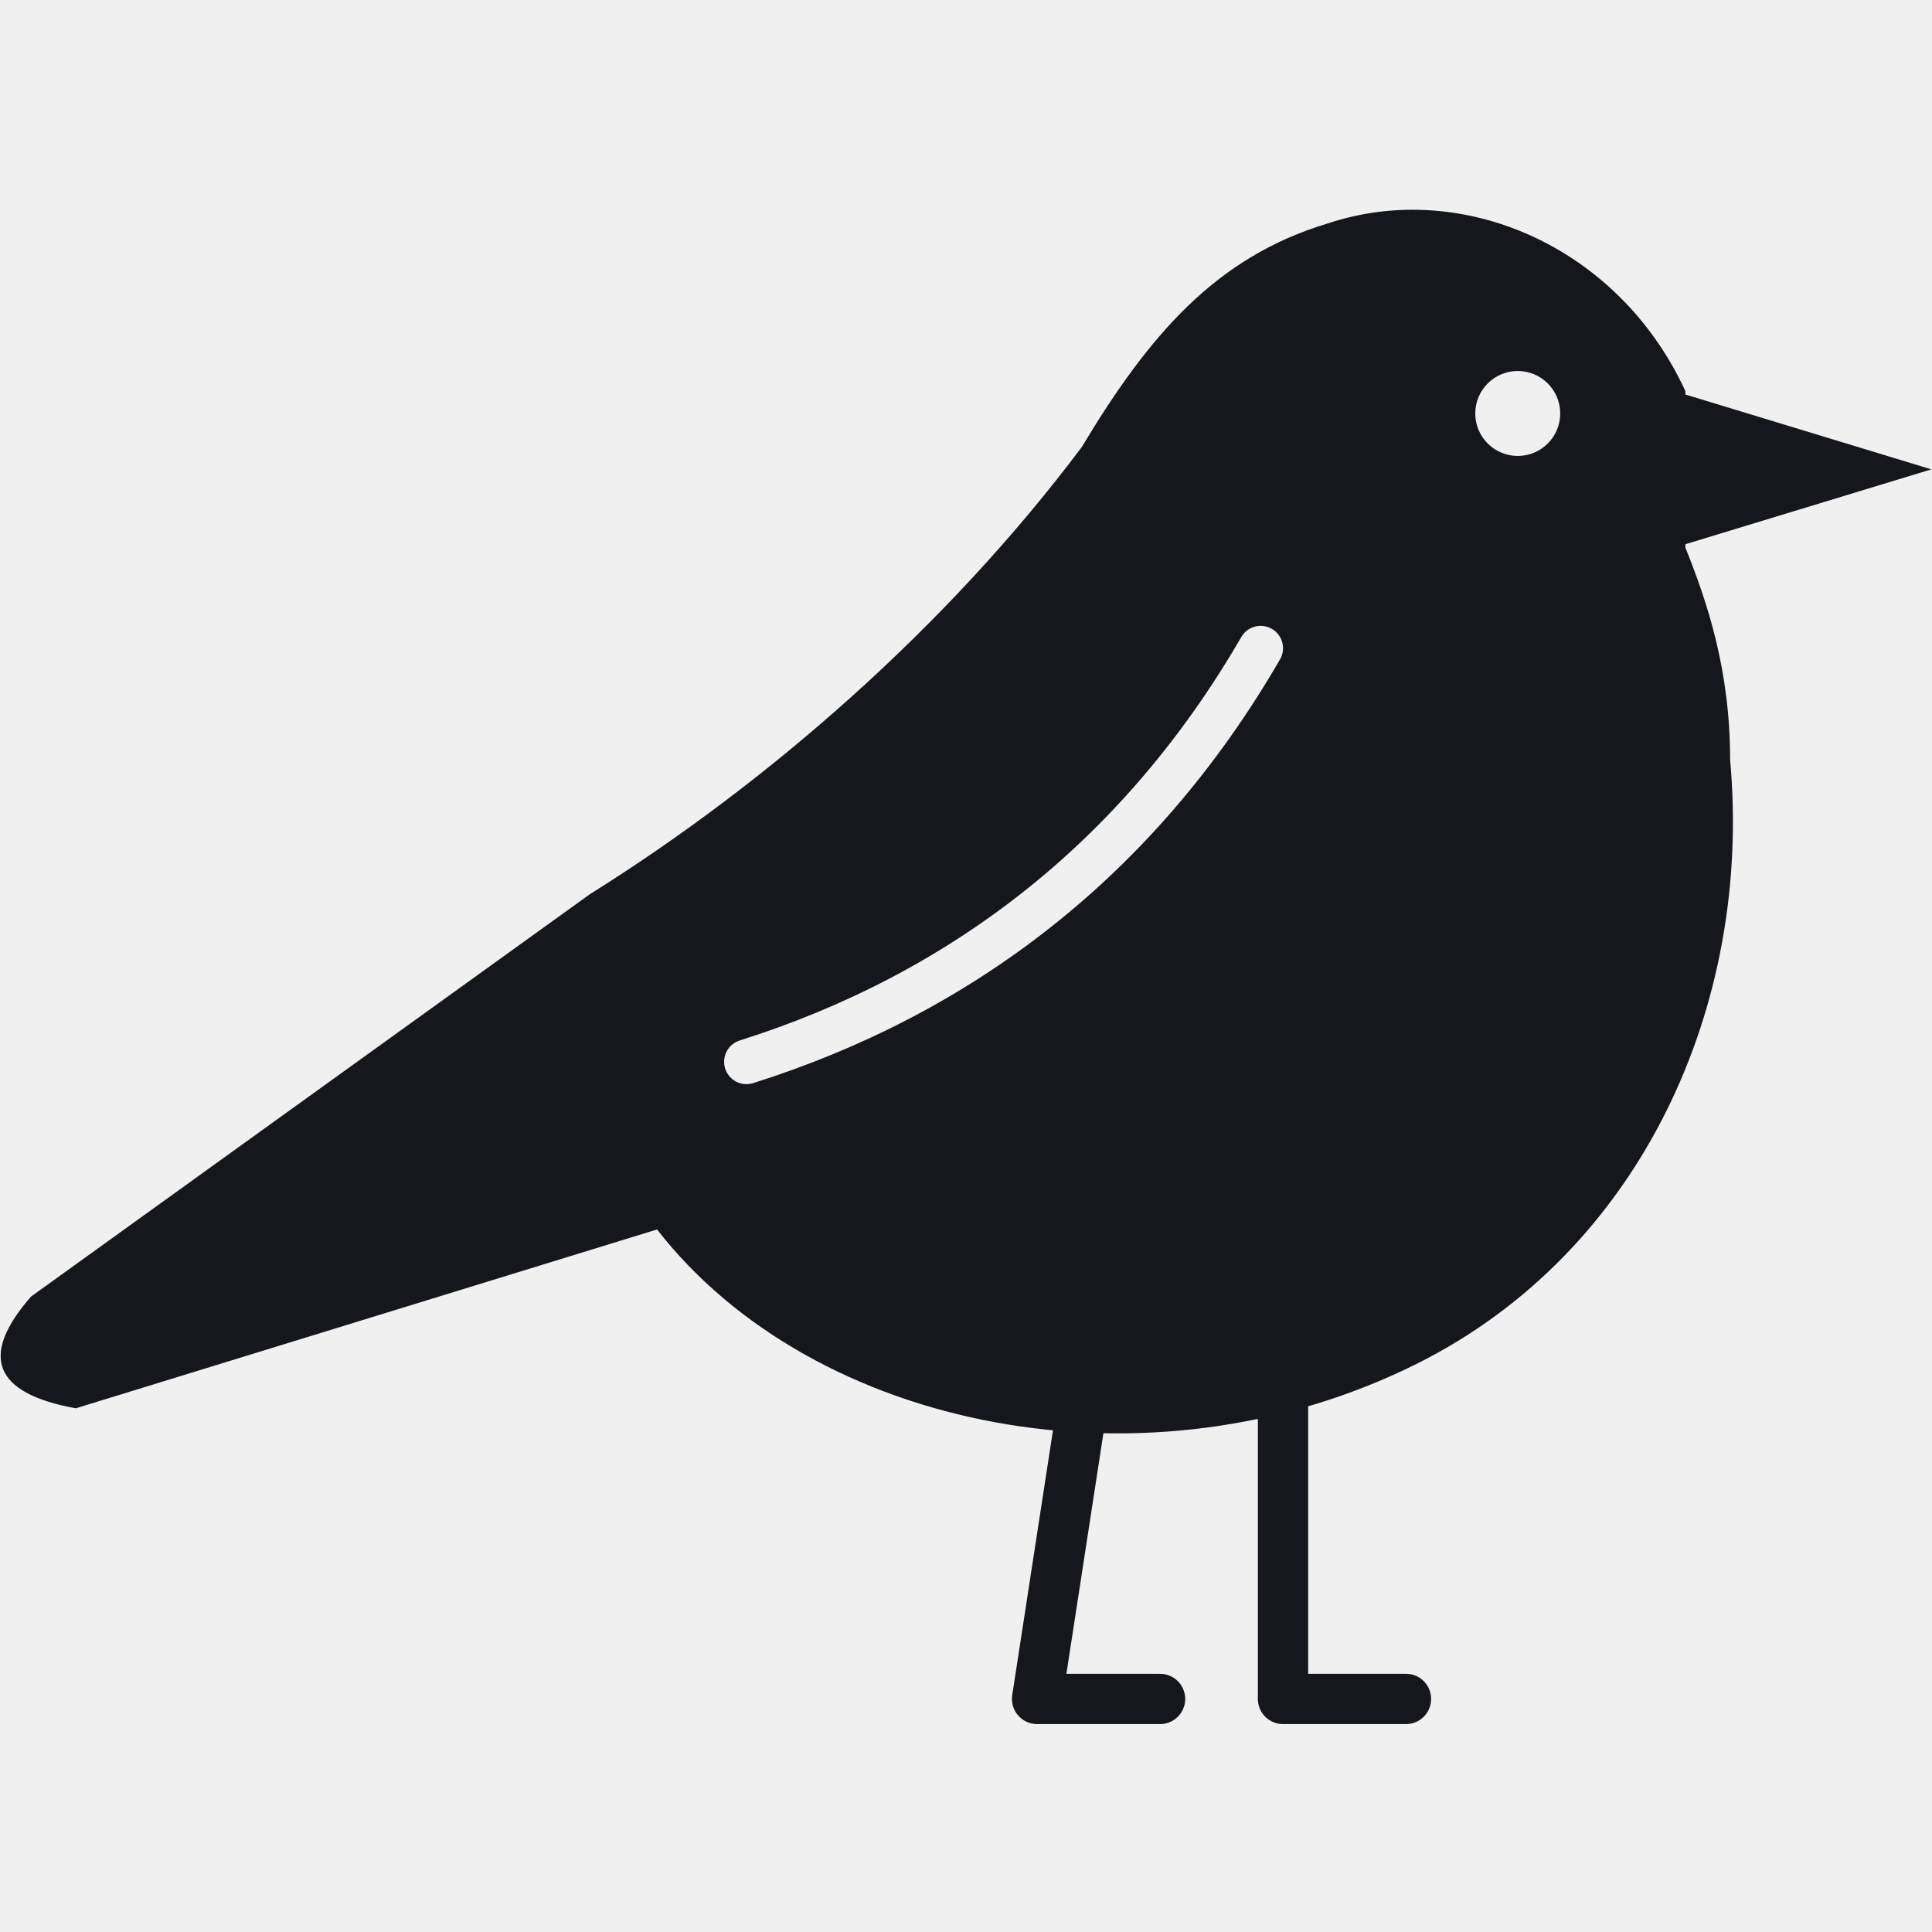
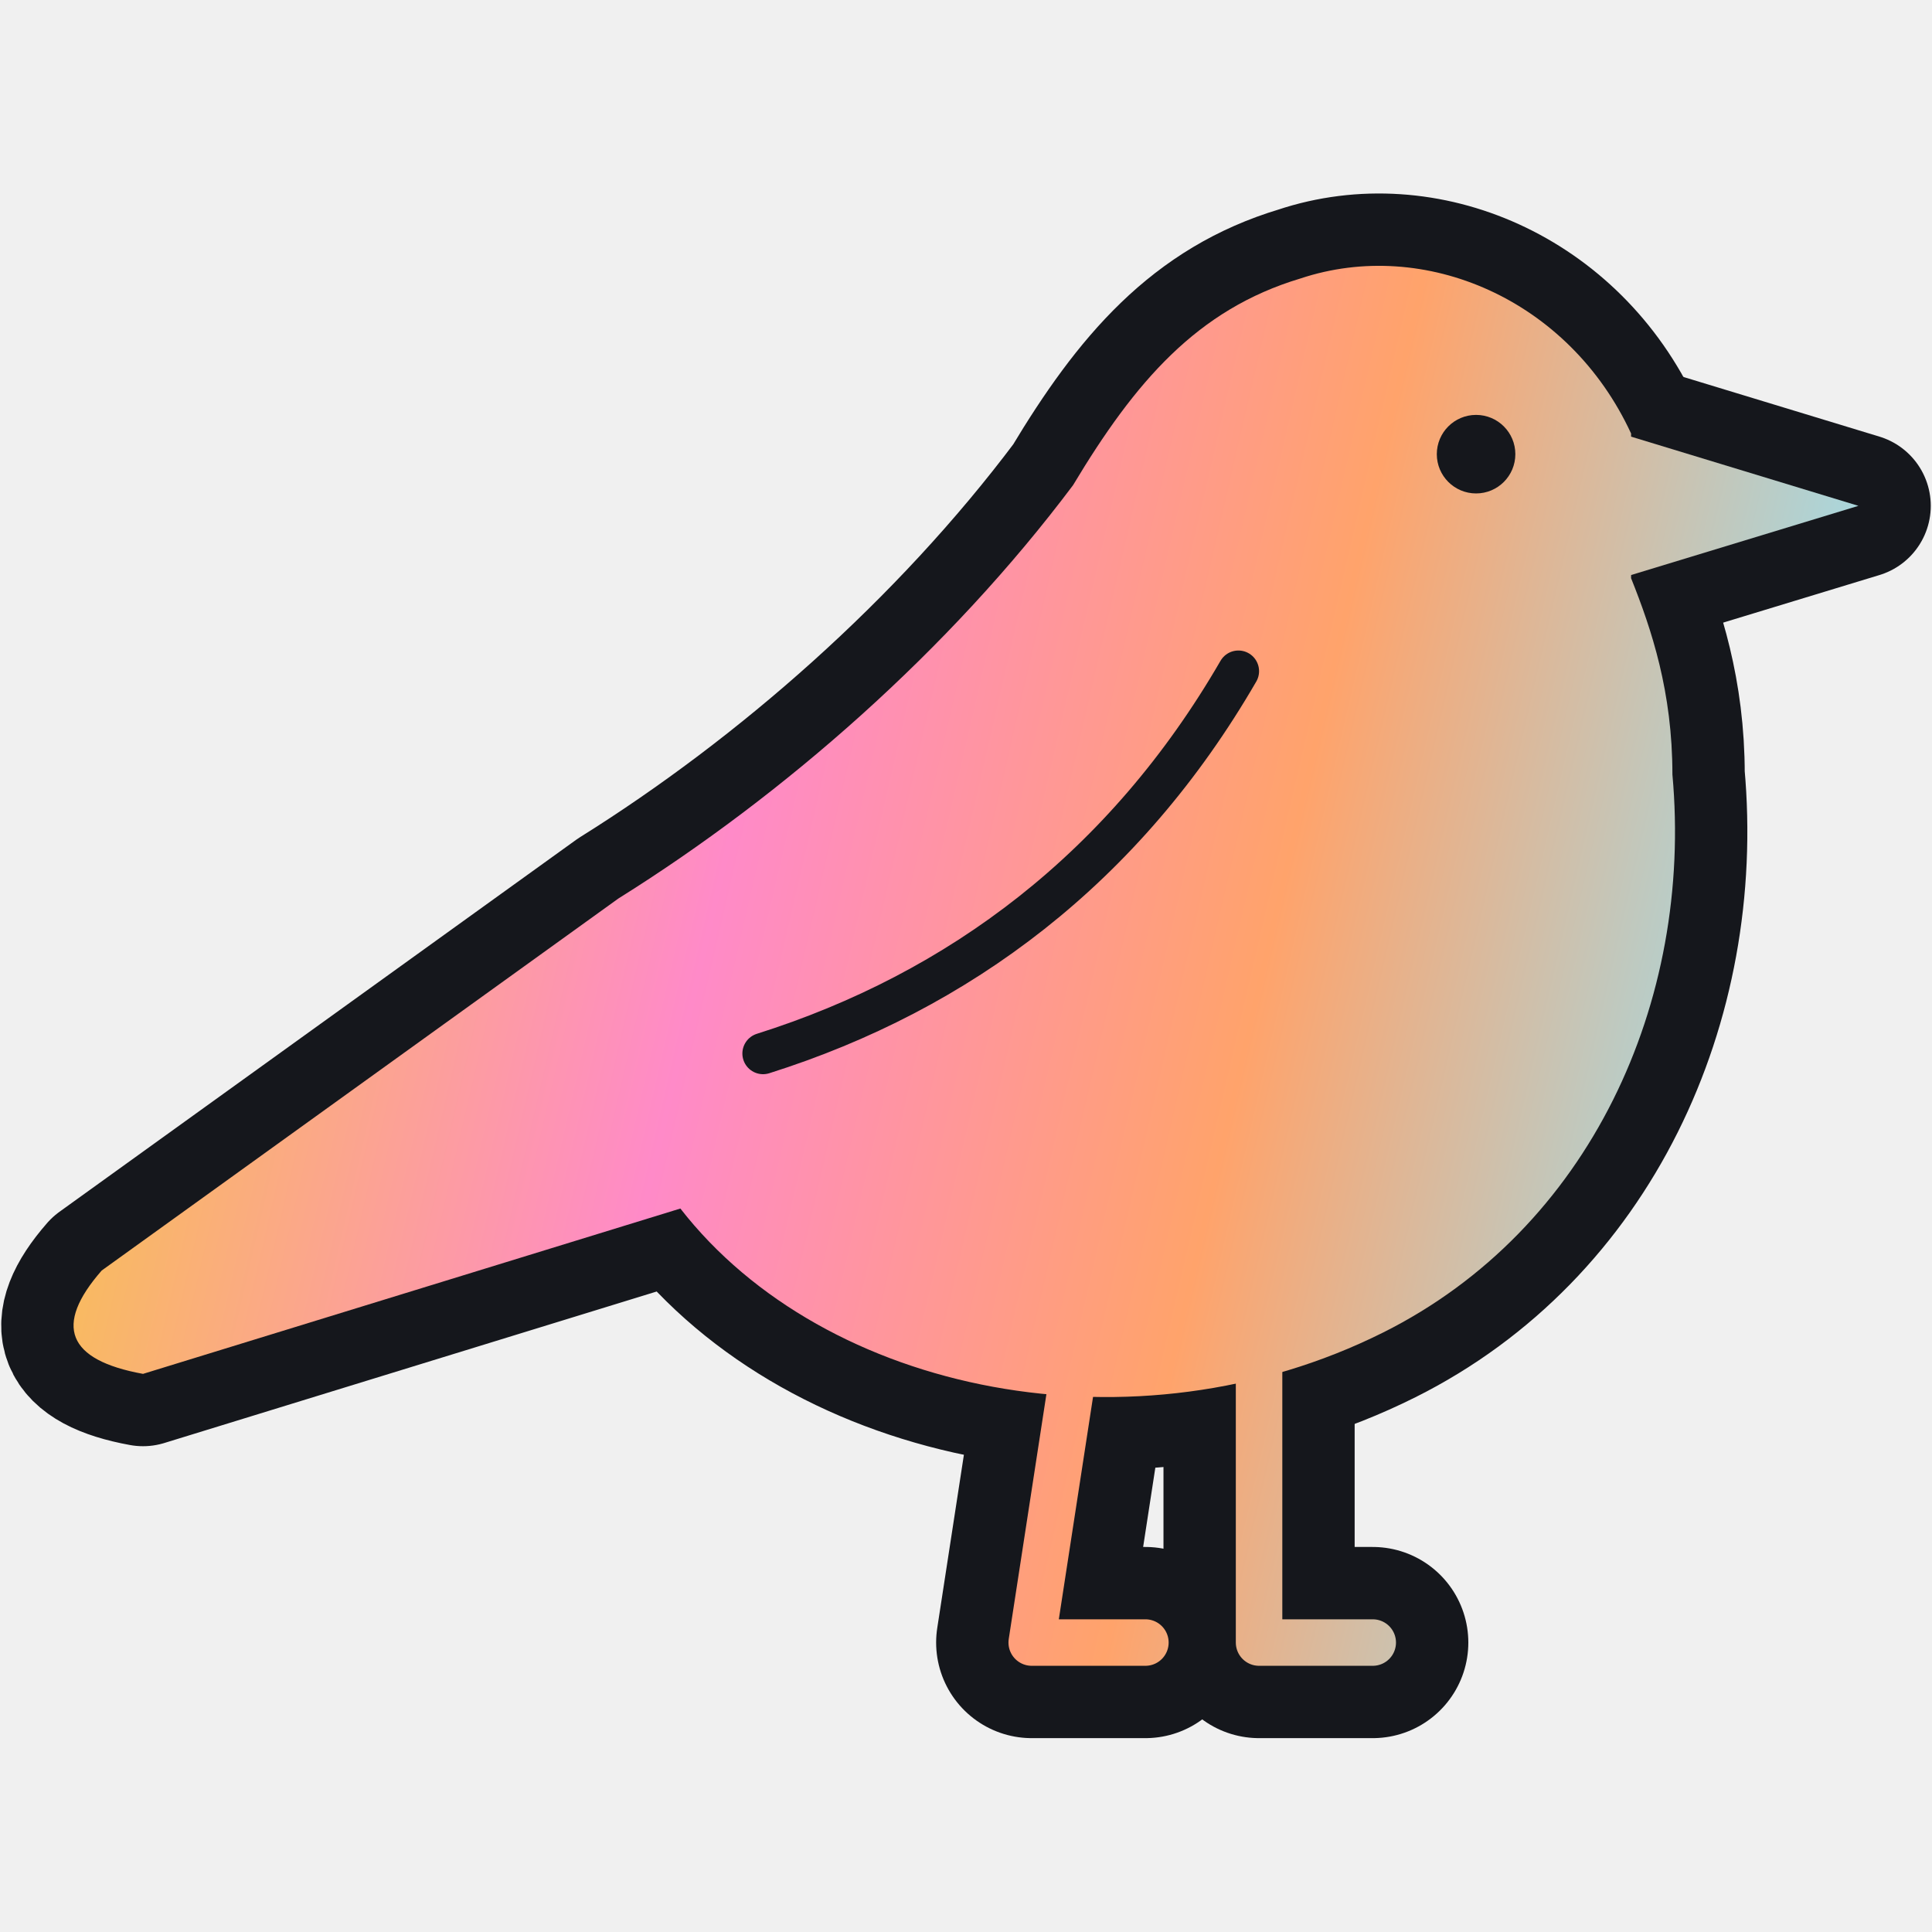
- <svg xmlns="http://www.w3.org/2000/svg" viewBox="15.22 36.01 172.84 172.84">
-   <style>svg{color:#15171c}@media (prefers-color-scheme: dark){svg{color:#F2F4F6}}</style>
+ <svg xmlns="http://www.w3.org/2000/svg" viewBox="8.16 29.05 186.96 186.96">
+   <defs>
+     <linearGradient id="fav-grad" gradientUnits="userSpaceOnUse" x1="15.3" y1="101.4" x2="188.0" y2="141.4">
+       <stop offset="0" stop-color="#F7C549" />
+       <stop offset=".36" stop-color="#FF8AC8" />
+       <stop offset=".66" stop-color="#FFA36B" />
+       <stop offset="1" stop-color="#8FE6FF" />
+     </linearGradient>
+   </defs>
+   <g>
+     <g fill="none" stroke="#15171c" stroke-width="18.5" stroke-linecap="round" stroke-linejoin="round">
+       <path d="M112 162L108 188L119 188" />
+       <path d="M130 161L130 188L141 188" />
+     </g>
+     <g fill="#15171c" stroke="#15171c" stroke-width="14.0" stroke-linejoin="round">
+       <path d="M166 85L166 71C160 58 146 52 134 56C124 59 118 66 112 76C100 92 84 106 68 116L18 152Q11 160 22 162L74 146C88 164 118 170 142 158C162 148 172 126 170 104C170 96 168 90 166 85Z" />
+       <path d="M165 71L188 78L165 85Z" />
+     </g>
+   </g>
  <g>
    <mask id="dzm0" maskUnits="userSpaceOnUse" x="-20" y="-40" width="240" height="250">
      <rect x="-20" y="-40" width="240" height="250" fill="#fff" />
      <circle cx="151" cy="73" r="3.800" fill="#000" />
      <path d="M128 94C117 113 101 125 82 131" fill="none" stroke="#000" stroke-width="4" stroke-linecap="round" />
    </mask>
-     <g fill="none" stroke="currentColor" stroke-width="4.500" stroke-linecap="round" stroke-linejoin="round">
+     <g fill="none" stroke="url(#fav-grad)" stroke-width="4.500" stroke-linecap="round" stroke-linejoin="round">
      <path d="M112 162L108 188L119 188" />
      <path d="M130 161L130 188L141 188" />
    </g>
-     <g fill="currentColor" stroke="none" mask="url(#dzm0)">
+     <g fill="url(#fav-grad)" stroke="none" mask="url(#dzm0)">
      <path d="M166 85L166 71C160 58 146 52 134 56C124 59 118 66 112 76C100 92 84 106 68 116L18 152Q11 160 22 162L74 146C88 164 118 170 142 158C162 148 172 126 170 104C170 96 168 90 166 85Z" />
      <path d="M165 71L188 78L165 85Z" />
    </g>
  </g>
</svg>
